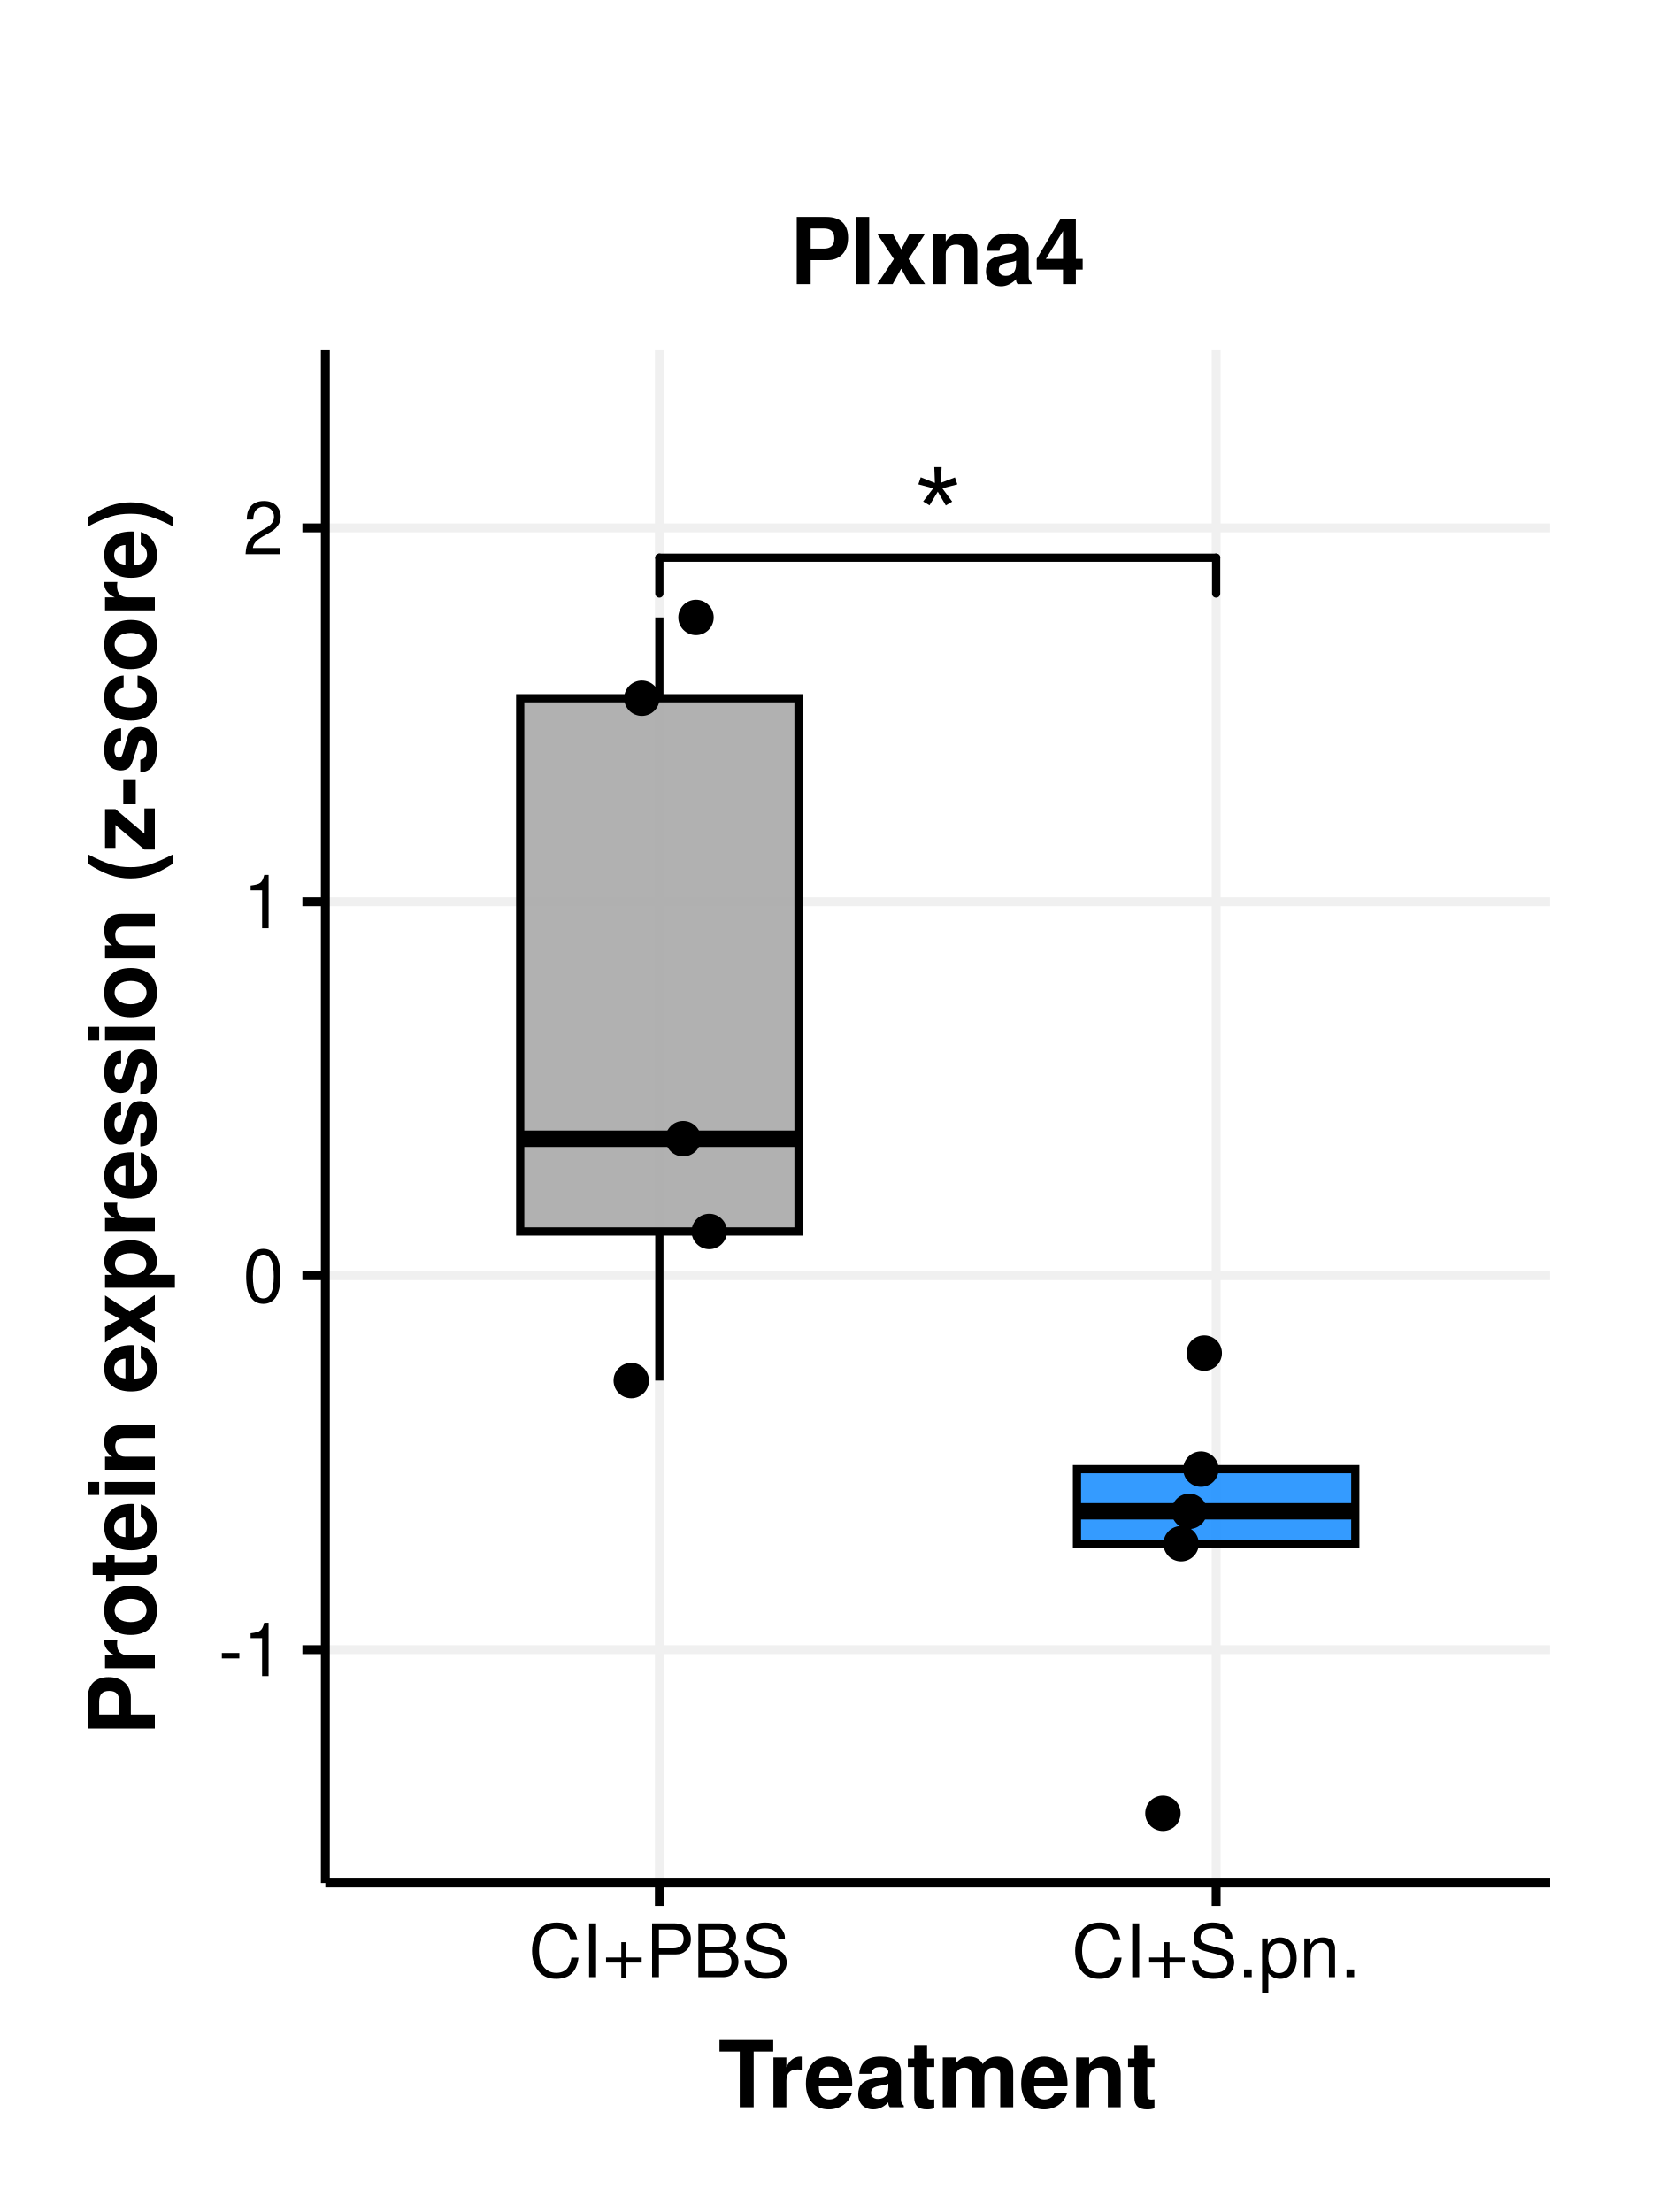
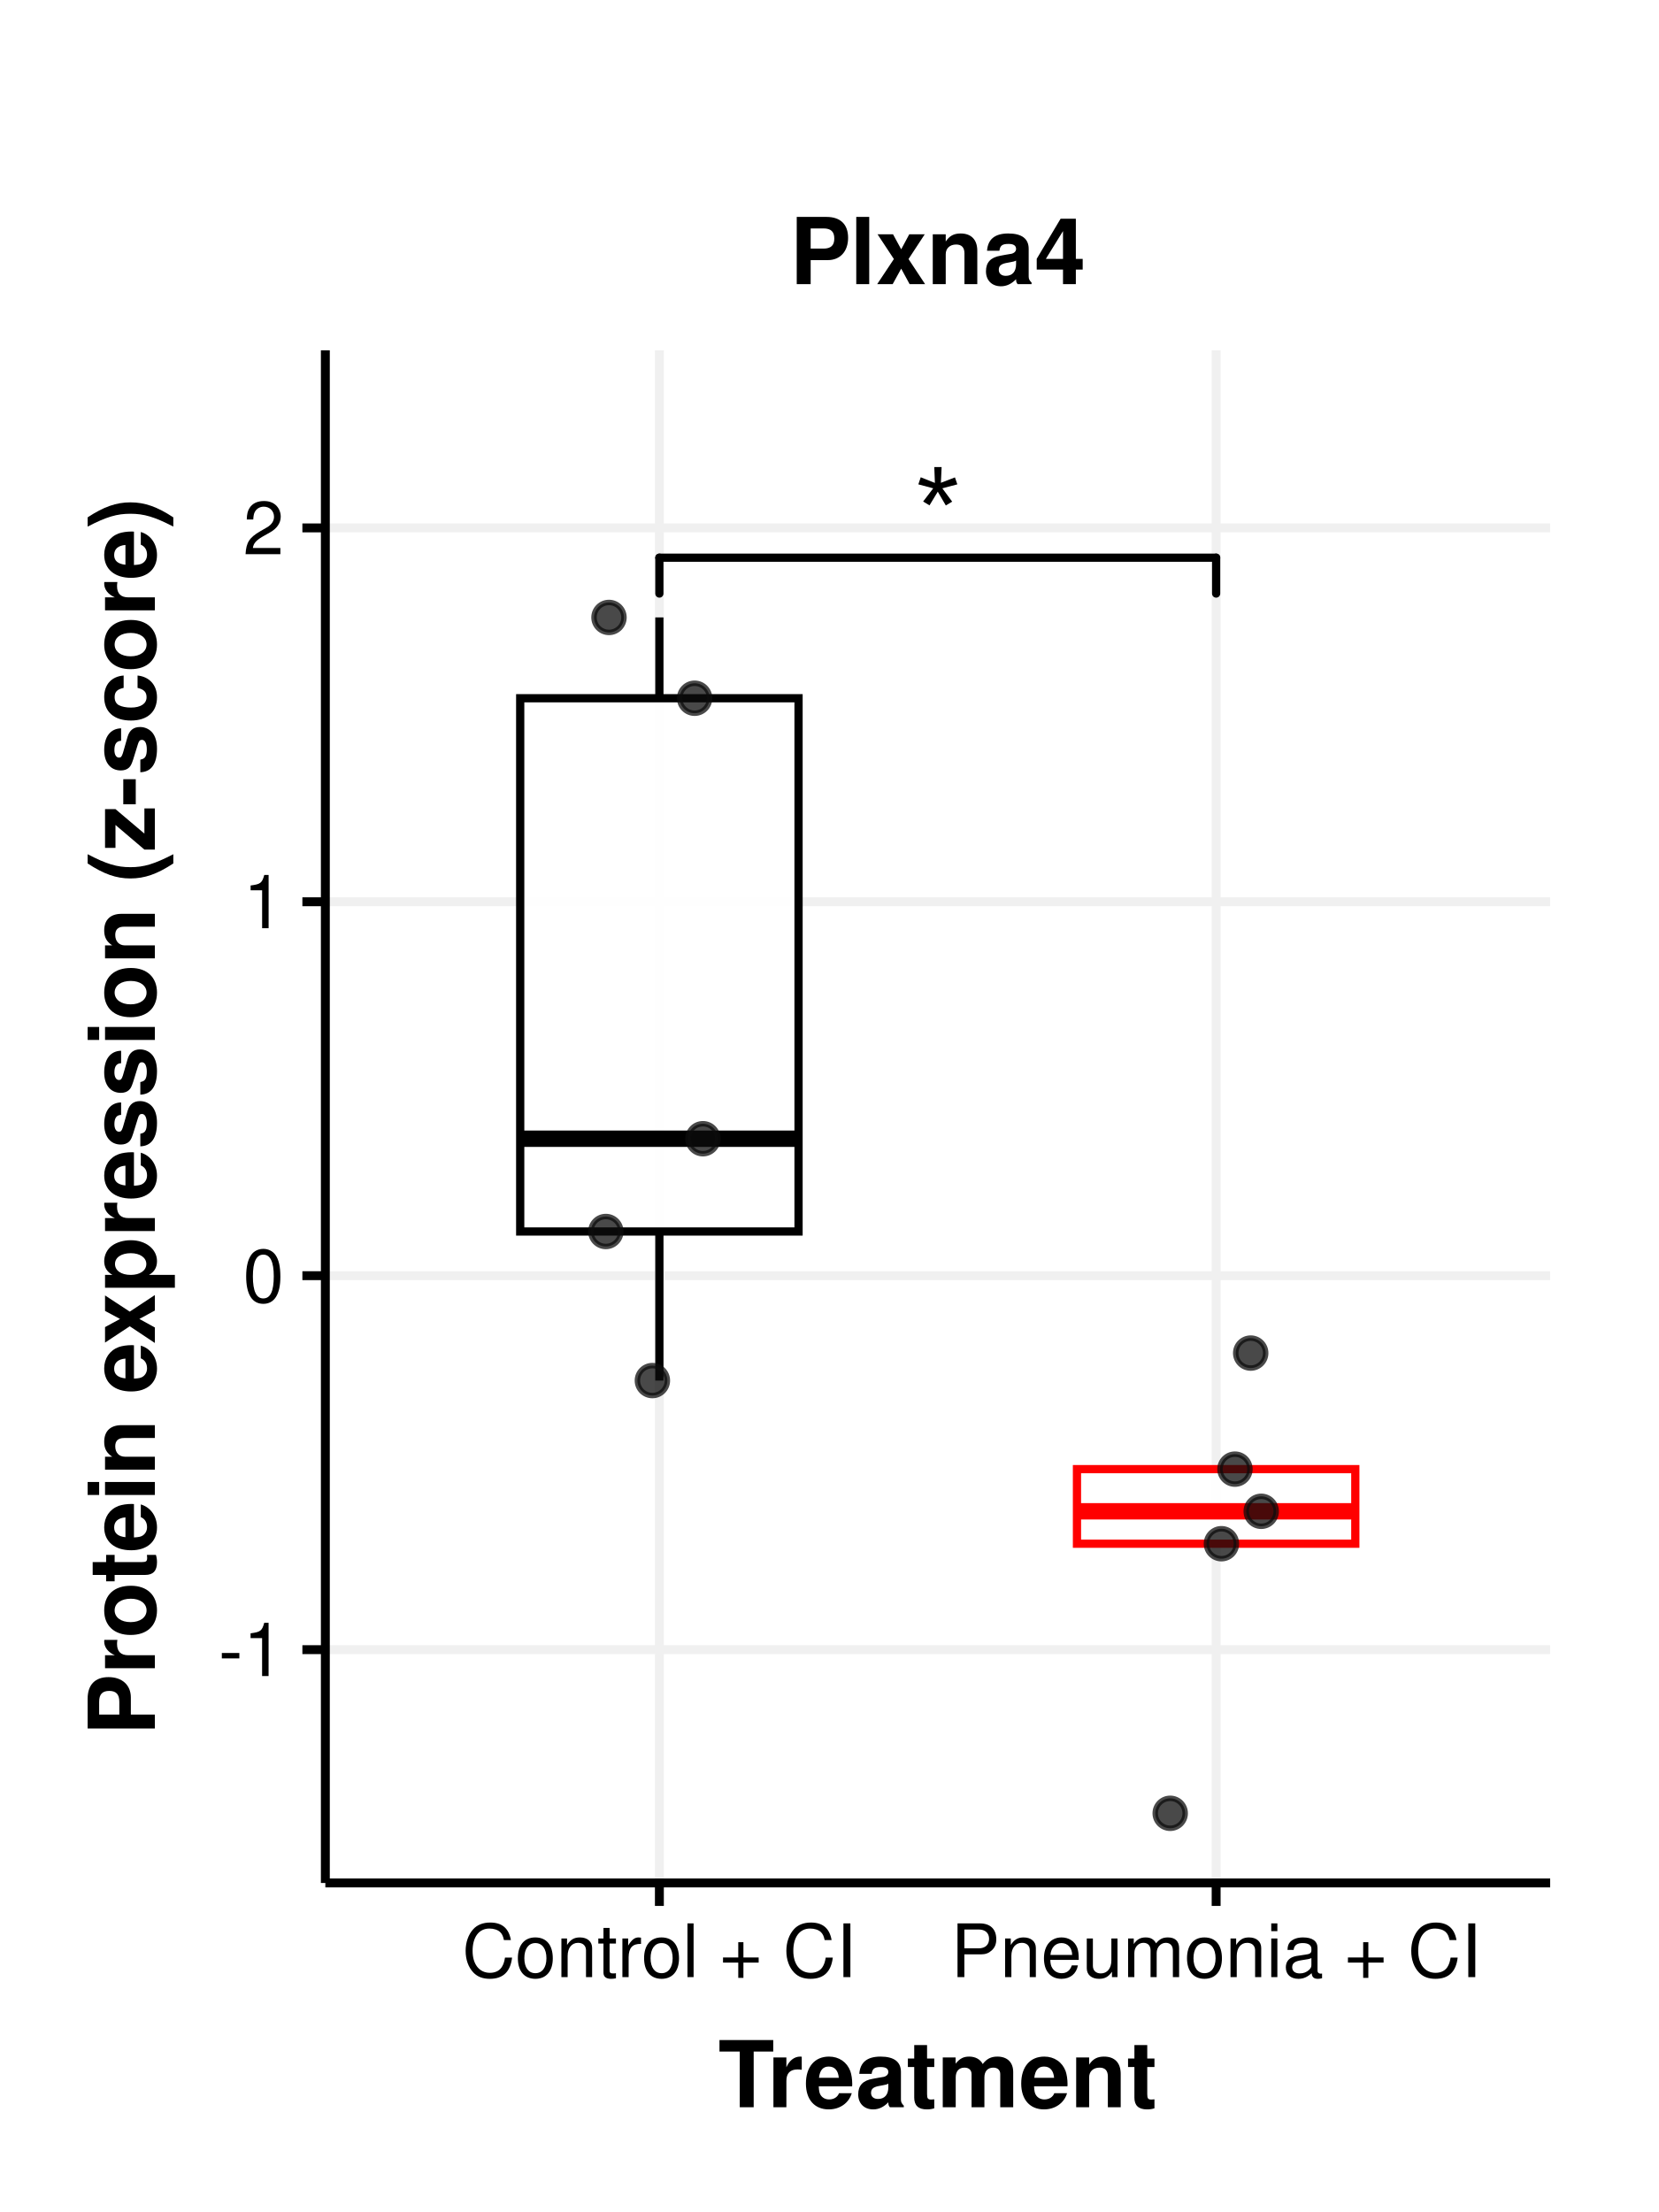
<svg xmlns="http://www.w3.org/2000/svg" class="svglite" width="216.00pt" height="288.00pt" viewBox="0 0 216.00 288.00">
  <defs>
    <style type="text/css">
    .svglite line, .svglite polyline, .svglite polygon, .svglite path, .svglite rect, .svglite circle {
      fill: none;
      stroke: #000000;
      stroke-linecap: round;
      stroke-linejoin: round;
      stroke-miterlimit: 10.00;
    }
    .svglite text {
      white-space: pre;
    }
  </style>
  </defs>
  <rect width="100%" height="100%" style="stroke: none; fill: #FFFFFF;" />
  <defs>
    <clipPath id="cpMC4wMHwyMTYuMDB8MC4wMHwyODguMDA=">
      <rect x="0.00" y="0.00" width="216.00" height="288.00" />
    </clipPath>
  </defs>
  <g clip-path="url(#cpMC4wMHwyMTYuMDB8MC4wMHwyODguMDA=)">
    <rect x="0.00" y="0.00" width="216.00" height="288.00" style="stroke-width: 1.16; stroke: none; fill: #FFFFFF;" />
  </g>
  <defs>
    <clipPath id="cpNDIuMzZ8MjAxLjgzfDQ1LjYxfDI0NS4xNg==">
      <rect x="42.36" y="45.61" width="159.46" height="199.55" />
    </clipPath>
  </defs>
  <g clip-path="url(#cpNDIuMzZ8MjAxLjgzfDQ1LjYxfDI0NS4xNg==)">
    <rect x="42.36" y="45.61" width="159.46" height="199.55" style="stroke-width: 1.16; stroke: none; fill: #FFFFFF;" />
    <polyline points="42.36,214.78 201.83,214.78 " style="stroke-width: 1.16; stroke: #F0F0F0; stroke-linecap: butt;" />
    <polyline points="42.36,166.09 201.83,166.09 " style="stroke-width: 1.16; stroke: #F0F0F0; stroke-linecap: butt;" />
    <polyline points="42.36,117.41 201.83,117.41 " style="stroke-width: 1.16; stroke: #F0F0F0; stroke-linecap: butt;" />
    <polyline points="42.36,68.73 201.83,68.73 " style="stroke-width: 1.16; stroke: #F0F0F0; stroke-linecap: butt;" />
    <polyline points="85.85,245.16 85.85,45.61 " style="stroke-width: 1.16; stroke: #F0F0F0; stroke-linecap: butt;" />
    <polyline points="158.34,245.16 158.34,45.61 " style="stroke-width: 1.16; stroke: #F0F0F0; stroke-linecap: butt;" />
    <text x="122.10" y="70.61" text-anchor="middle" style="font-size: 14.23px; font-family: &quot;Arial&quot;;" textLength="5.54px" lengthAdjust="spacingAndGlyphs">*</text>
    <line x1="85.85" y1="77.28" x2="85.85" y2="72.61" style="stroke-width: 1.07;" />
    <line x1="85.85" y1="72.61" x2="158.34" y2="72.61" style="stroke-width: 1.07;" />
    <line x1="158.34" y1="72.61" x2="158.34" y2="77.28" style="stroke-width: 1.07;" />
    <line x1="85.85" y1="90.91" x2="85.85" y2="80.39" style="stroke-width: 1.07; stroke-linecap: butt;" />
    <line x1="85.85" y1="160.34" x2="85.85" y2="179.75" style="stroke-width: 1.07; stroke-linecap: butt;" />
-     <polygon points="67.73,90.91 67.73,160.34 103.97,160.34 103.97,90.91 67.73,90.91 " style="stroke-width: 1.07; stroke-linecap: butt; stroke-linejoin: miter; fill: #A9A9A9; fill-opacity: 0.90;" />
+     <polygon points="67.73,90.91 67.73,160.34 103.97,160.34 103.97,90.91 67.73,90.91 " style="stroke-width: 1.07; stroke-linecap: butt; stroke-linejoin: miter; fill: #FFFFFF; fill-opacity: 0.90;" />
    <line x1="67.73" y1="148.26" x2="103.97" y2="148.26" style="stroke-width: 2.13; stroke-linecap: butt; stroke-linejoin: miter;" />
-     <line x1="158.34" y1="191.28" x2="158.34" y2="191.28" style="stroke-width: 1.07; stroke-linecap: butt;" />
-     <line x1="158.34" y1="200.99" x2="158.34" y2="200.99" style="stroke-width: 1.07; stroke-linecap: butt;" />
-     <polygon points="140.22,191.28 140.22,200.99 176.46,200.99 176.46,191.28 140.22,191.28 " style="stroke-width: 1.07; stroke-linecap: butt; stroke-linejoin: miter; fill: #1E90FF; fill-opacity: 0.90;" />
-     <line x1="140.22" y1="196.77" x2="176.46" y2="196.77" style="stroke-width: 2.13; stroke-linecap: butt; stroke-linejoin: miter;" />
-     <circle cx="88.95" cy="148.26" r="1.95" style="stroke-width: 0.71; fill: #000000;" />
-     <circle cx="90.62" cy="80.39" r="1.95" style="stroke-width: 0.71; fill: #000000;" />
-     <circle cx="83.57" cy="90.91" r="1.95" style="stroke-width: 0.71; fill: #000000;" />
-     <circle cx="82.19" cy="179.75" r="1.95" style="stroke-width: 0.71; fill: #000000;" />
-     <circle cx="92.35" cy="160.34" r="1.95" style="stroke-width: 0.71; fill: #000000;" />
-     <circle cx="154.84" cy="196.77" r="1.95" style="stroke-width: 0.71; fill: #000000;" />
-     <circle cx="151.41" cy="236.09" r="1.95" style="stroke-width: 0.71; fill: #000000;" />
-     <circle cx="153.78" cy="200.99" r="1.95" style="stroke-width: 0.71; fill: #000000;" />
-     <circle cx="156.79" cy="176.17" r="1.95" style="stroke-width: 0.71; fill: #000000;" />
-     <circle cx="156.36" cy="191.28" r="1.95" style="stroke-width: 0.71; fill: #000000;" />
+     <line x1="158.34" y1="191.28" x2="158.34" y2="191.28" style="stroke-width: 1.07; stroke: #FF0000; stroke-linecap: butt;" />
+     <line x1="158.34" y1="200.99" x2="158.34" y2="200.99" style="stroke-width: 1.07; stroke: #FF0000; stroke-linecap: butt;" />
+     <polygon points="140.22,191.28 140.22,200.99 176.46,200.99 176.46,191.28 140.22,191.28 " style="stroke-width: 1.07; stroke: #FF0000; stroke-linecap: butt; stroke-linejoin: miter; fill: #FFFFFF; fill-opacity: 0.90;" />
+     <line x1="140.22" y1="196.77" x2="176.46" y2="196.77" style="stroke-width: 2.13; stroke: #FF0000; stroke-linecap: butt; stroke-linejoin: miter;" />
+     <circle cx="91.52" cy="148.26" r="1.95" style="stroke-width: 0.71; stroke: #0D0D0D; stroke-opacity: 0.75; fill: #0D0D0D; fill-opacity: 0.75;" />
+     <circle cx="79.29" cy="80.39" r="1.95" style="stroke-width: 0.71; stroke: #0D0D0D; stroke-opacity: 0.75; fill: #0D0D0D; fill-opacity: 0.75;" />
+     <circle cx="90.44" cy="90.91" r="1.95" style="stroke-width: 0.71; stroke: #0D0D0D; stroke-opacity: 0.75; fill: #0D0D0D; fill-opacity: 0.75;" />
+     <circle cx="84.94" cy="179.75" r="1.95" style="stroke-width: 0.71; stroke: #0D0D0D; stroke-opacity: 0.75; fill: #0D0D0D; fill-opacity: 0.75;" />
+     <circle cx="78.88" cy="160.34" r="1.95" style="stroke-width: 0.71; stroke: #0D0D0D; stroke-opacity: 0.75; fill: #0D0D0D; fill-opacity: 0.75;" />
+     <circle cx="164.21" cy="196.77" r="1.95" style="stroke-width: 0.71; stroke: #0D0D0D; stroke-opacity: 0.75; fill: #0D0D0D; fill-opacity: 0.75;" />
+     <circle cx="152.36" cy="236.09" r="1.95" style="stroke-width: 0.71; stroke: #0D0D0D; stroke-opacity: 0.75; fill: #0D0D0D; fill-opacity: 0.75;" />
+     <circle cx="159.03" cy="200.99" r="1.95" style="stroke-width: 0.71; stroke: #0D0D0D; stroke-opacity: 0.75; fill: #0D0D0D; fill-opacity: 0.75;" />
+     <circle cx="162.84" cy="176.17" r="1.95" style="stroke-width: 0.71; stroke: #0D0D0D; stroke-opacity: 0.75; fill: #0D0D0D; fill-opacity: 0.75;" />
+     <circle cx="160.79" cy="191.28" r="1.95" style="stroke-width: 0.71; stroke: #0D0D0D; stroke-opacity: 0.75; fill: #0D0D0D; fill-opacity: 0.75;" />
    <rect x="42.36" y="45.61" width="159.46" height="199.55" style="stroke-width: 1.16; stroke: none;" />
  </g>
  <g clip-path="url(#cpMC4wMHwyMTYuMDB8MC4wMHwyODguMDA=)">
    <polyline points="42.36,245.16 42.36,45.61 " style="stroke-width: 1.16; stroke-linecap: butt;" />
    <text x="36.98" y="218.22" text-anchor="end" style="font-size: 9.60px; font-family: &quot;Helvetica&quot;;" textLength="8.53px" lengthAdjust="spacingAndGlyphs">-1</text>
    <text x="36.98" y="169.54" text-anchor="end" style="font-size: 9.60px; font-family: &quot;Helvetica&quot;;" textLength="5.34px" lengthAdjust="spacingAndGlyphs">0</text>
    <text x="36.98" y="120.85" text-anchor="end" style="font-size: 9.60px; font-family: &quot;Helvetica&quot;;" textLength="5.34px" lengthAdjust="spacingAndGlyphs">1</text>
    <text x="36.98" y="72.17" text-anchor="end" style="font-size: 9.60px; font-family: &quot;Helvetica&quot;;" textLength="5.34px" lengthAdjust="spacingAndGlyphs">2</text>
    <polyline points="39.37,214.78 42.36,214.78 " style="stroke-width: 1.16; stroke-linecap: butt;" />
    <polyline points="39.37,166.09 42.36,166.09 " style="stroke-width: 1.16; stroke-linecap: butt;" />
    <polyline points="39.37,117.41 42.36,117.41 " style="stroke-width: 1.16; stroke-linecap: butt;" />
    <polyline points="39.37,68.73 42.36,68.73 " style="stroke-width: 1.16; stroke-linecap: butt;" />
    <polyline points="42.36,245.16 201.83,245.16 " style="stroke-width: 1.16; stroke-linecap: butt;" />
    <polyline points="85.85,248.15 85.85,245.16 " style="stroke-width: 1.16; stroke-linecap: butt;" />
    <polyline points="158.34,248.15 158.34,245.16 " style="stroke-width: 1.16; stroke-linecap: butt;" />
-     <text x="85.85" y="257.42" text-anchor="middle" style="font-size: 9.60px; font-family: &quot;Helvetica&quot;;" textLength="34.39px" lengthAdjust="spacingAndGlyphs">CI+PBS</text>
-     <text x="158.34" y="257.42" text-anchor="middle" style="font-size: 9.60px; font-family: &quot;Helvetica&quot;;" textLength="37.59px" lengthAdjust="spacingAndGlyphs">CI+S.pn.</text>
+     <text x="85.85" y="257.42" text-anchor="middle" style="font-size: 9.60px; font-family: &quot;Helvetica&quot;;" textLength="51.44px" lengthAdjust="spacingAndGlyphs">Control + CI</text>
+     <text x="158.34" y="257.42" text-anchor="middle" style="font-size: 9.60px; font-family: &quot;Helvetica&quot;;" textLength="69.06px" lengthAdjust="spacingAndGlyphs">Pneumonia + CI</text>
    <text x="122.10" y="274.36" text-anchor="middle" style="font-size: 12.00px; font-weight: bold; font-family: &quot;Helvetica&quot;;" textLength="58.02px" lengthAdjust="spacingAndGlyphs">Treatment</text>
    <text transform="translate(20.16,145.39) rotate(-90)" text-anchor="middle" style="font-size: 12.00px; font-weight: bold; font-family: &quot;Helvetica&quot;;" textLength="161.39px" lengthAdjust="spacingAndGlyphs">Protein expression (z-score)</text>
    <text x="122.10" y="36.99" text-anchor="middle" style="font-size: 12.00px; font-weight: bold; font-family: &quot;Helvetica&quot;;" textLength="38.69px" lengthAdjust="spacingAndGlyphs">Plxna4</text>
  </g>
</svg>
